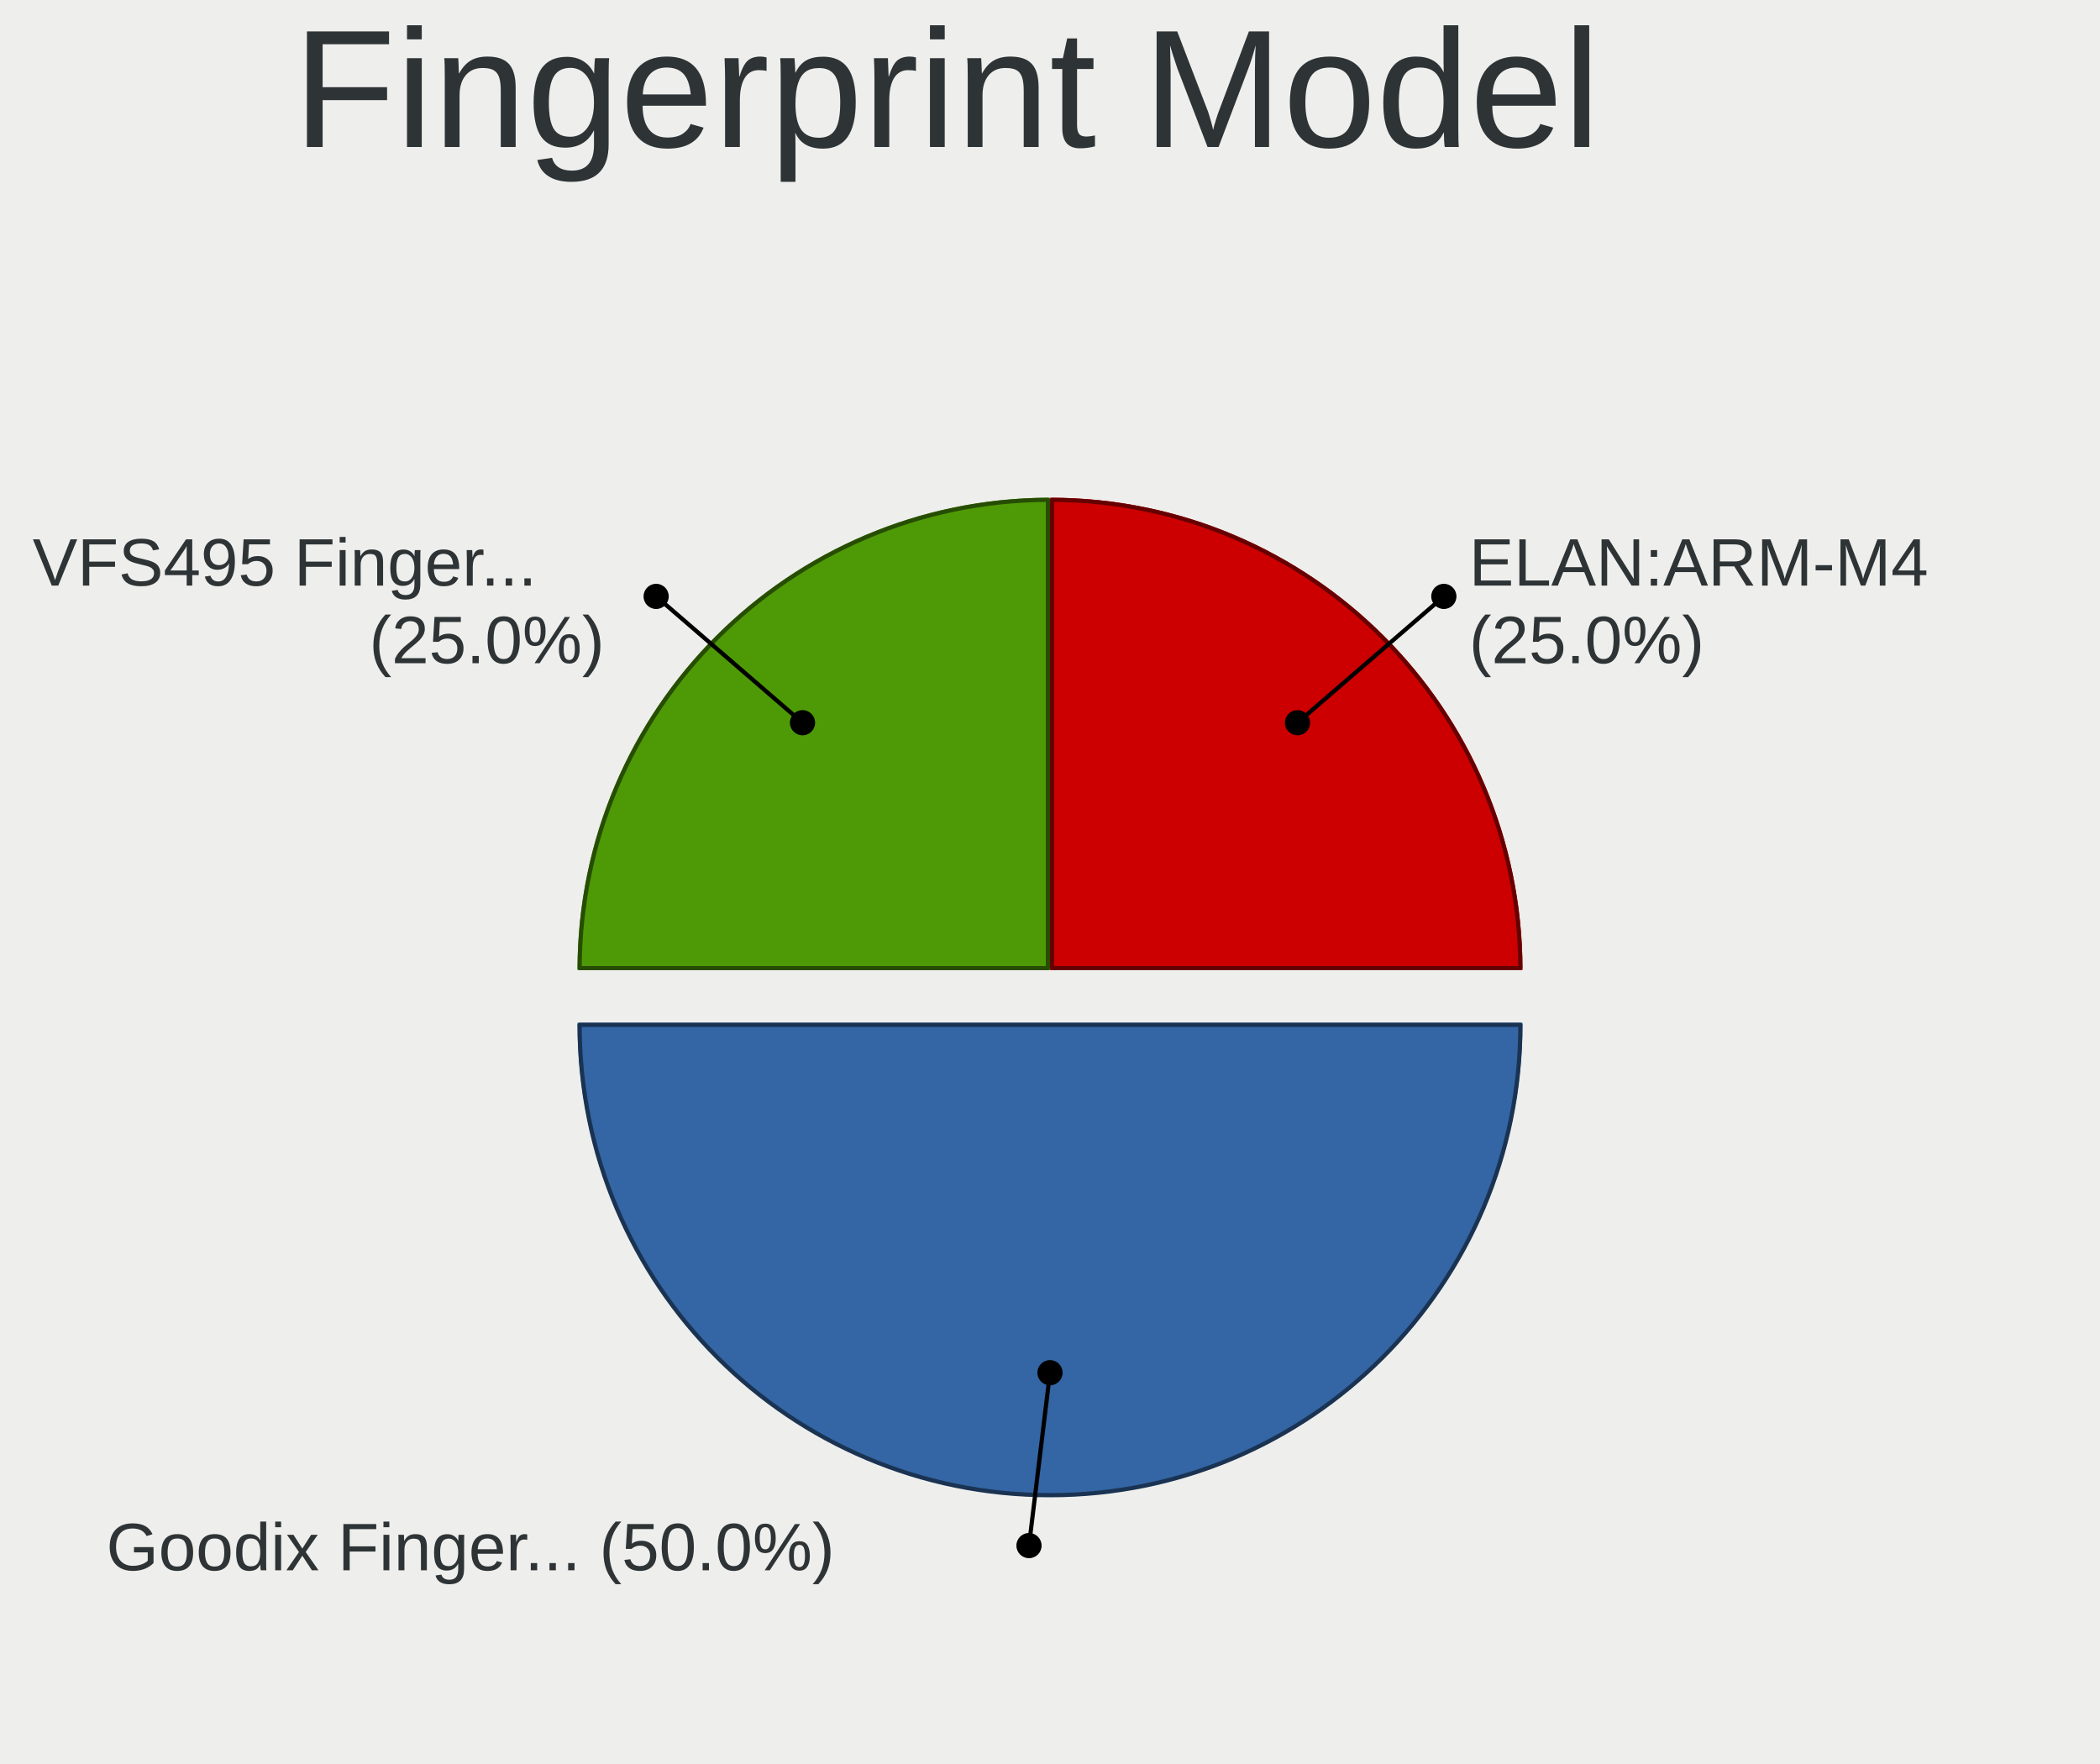
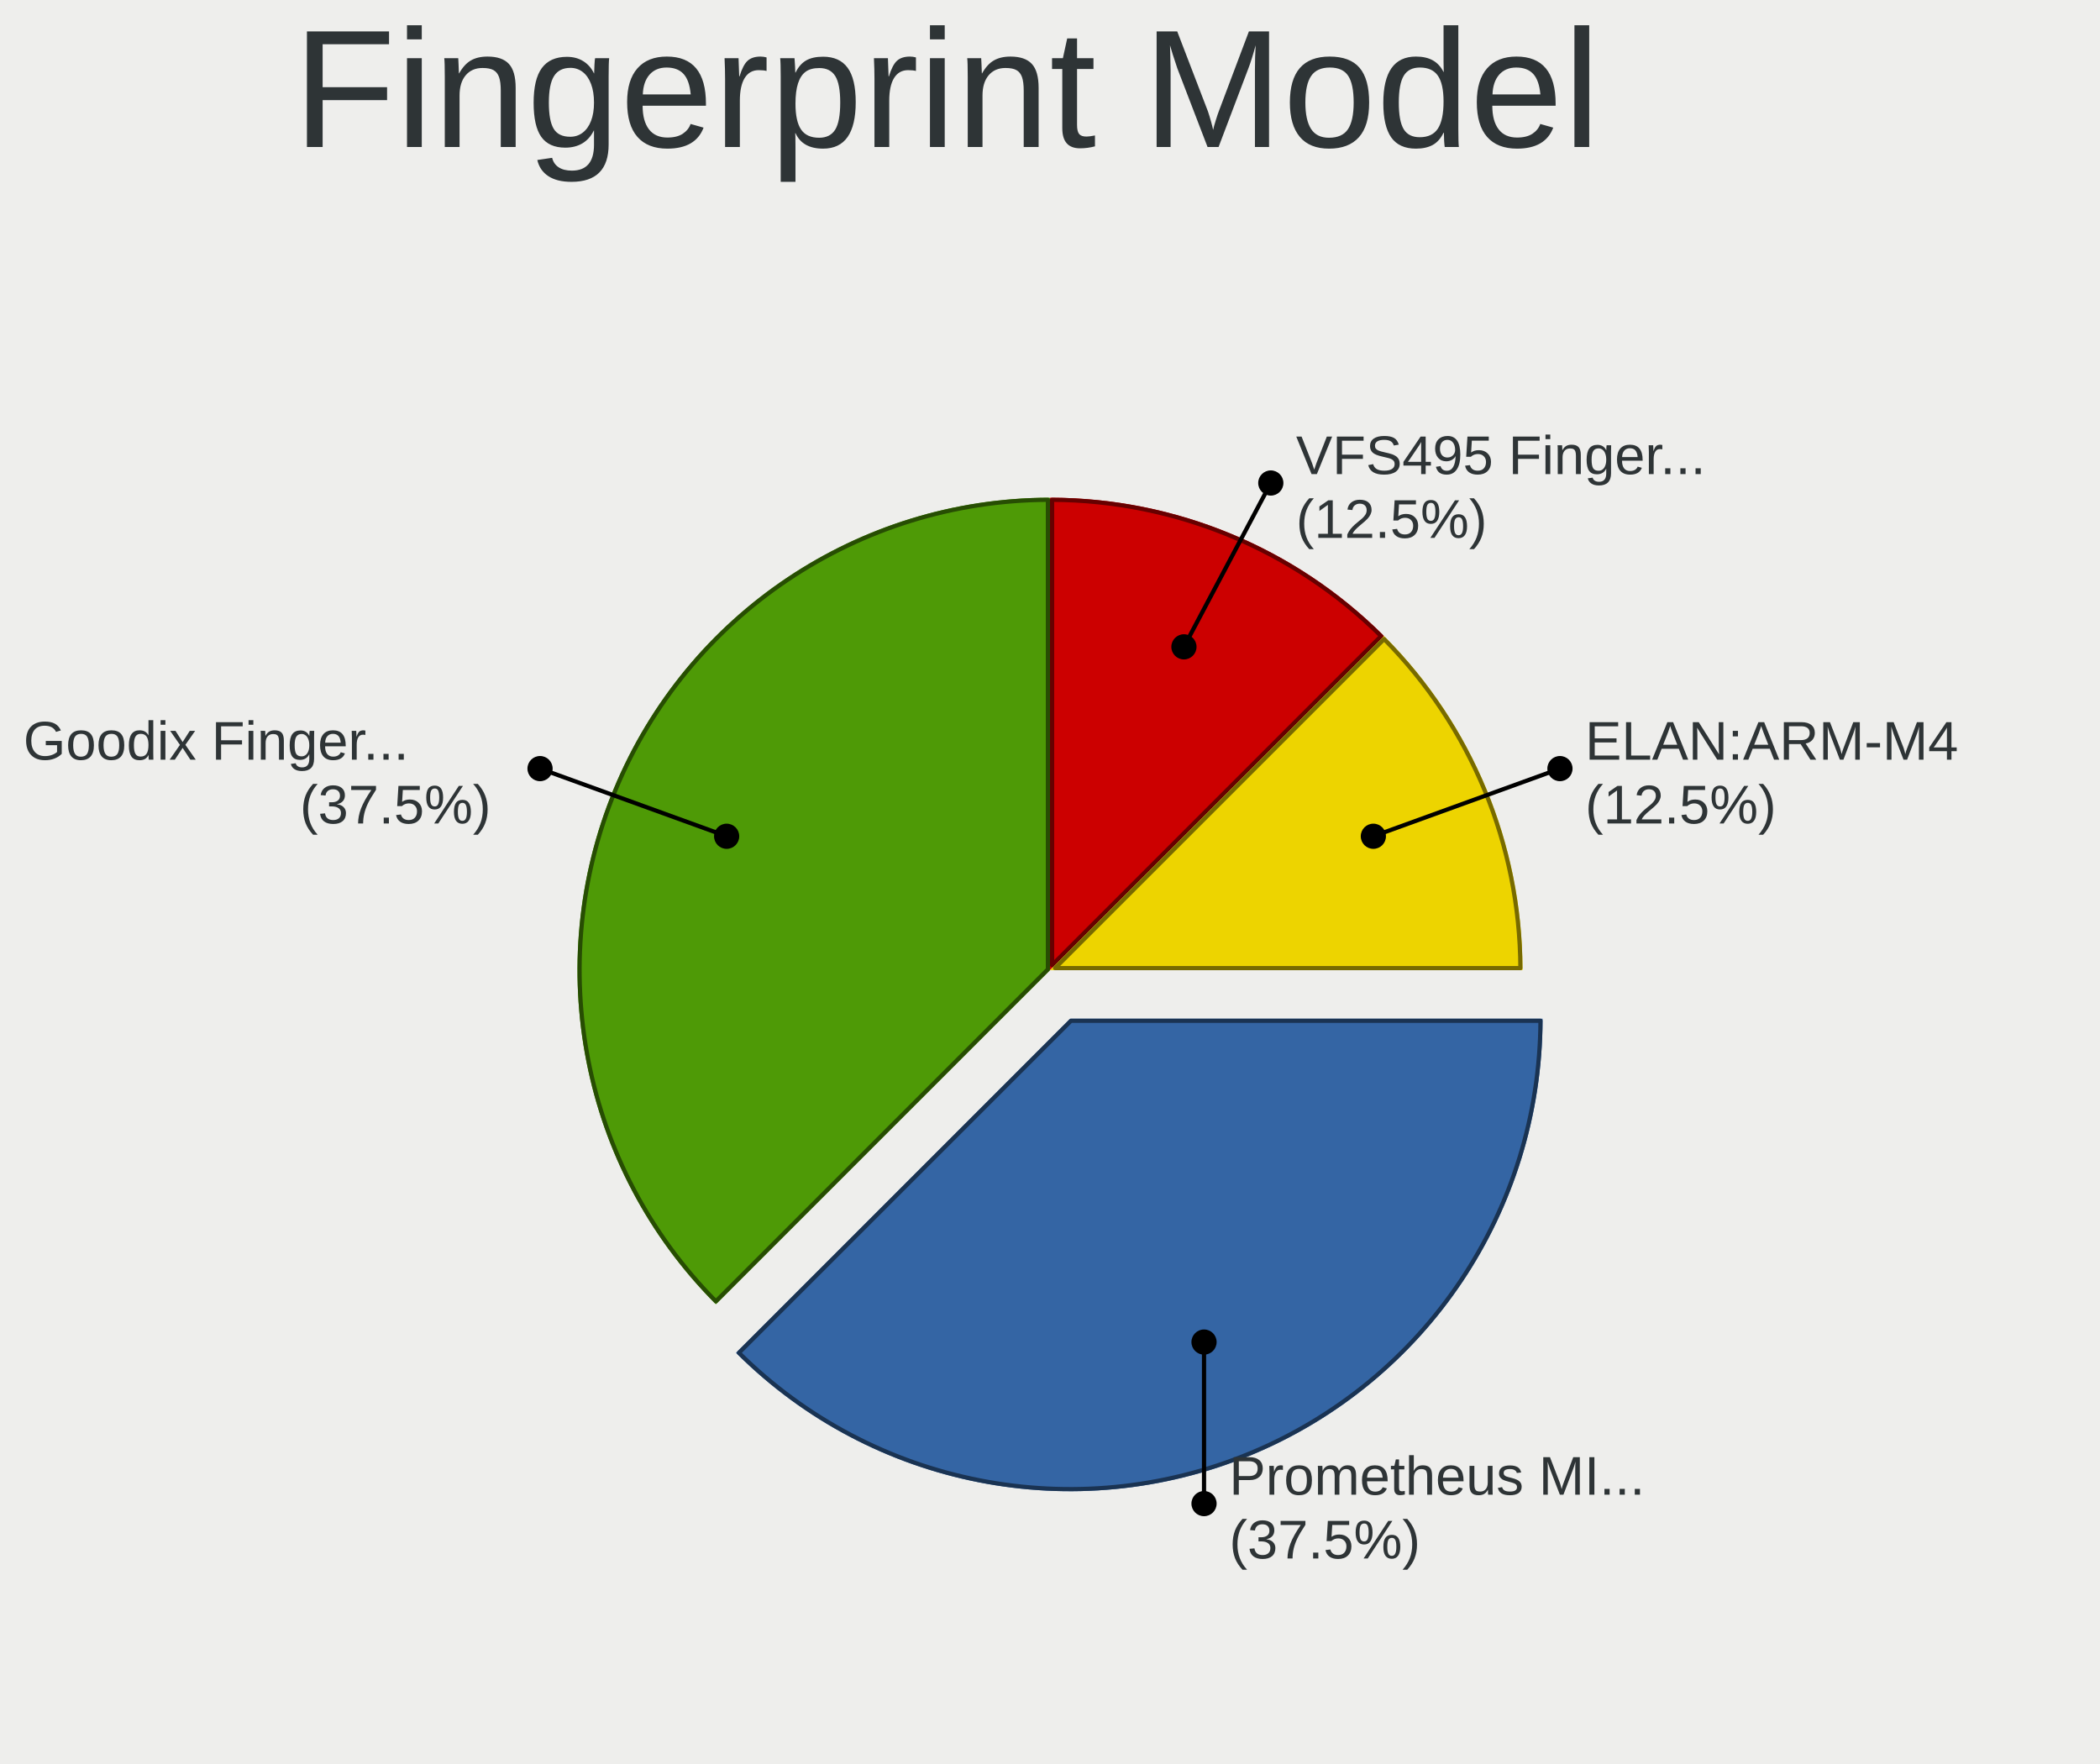
<svg xmlns="http://www.w3.org/2000/svg" width="500" height="420" version="1.0" id="ezcGraph">
  <defs />
  <g id="ezcGraphChart" color-rendering="optimizeQuality" shape-rendering="geometricPrecision" text-rendering="optimizeLegibility">
    <path d=" M 0,420 L 0,0 L 500,0 L 500,420 L 0,420 z " style="fill: #eeeeec; fill-opacity: 1.00; stroke: none;" id="ezcGraphPolygon_1" />
    <path d=" M 0,42 L 0,0 L 500,0 L 500,42 L 0,42 z " style="fill: #000000; fill-opacity: 0.00; stroke: none;" id="ezcGraphPolygon_2" />
-     <path d="M 250.00,243.50 L 362.50,243.50 A 112.50,112.50 0 0,1 137.50,243.50 z" style="fill: #3465a4; fill-opacity: 1.00; stroke: none; cursor: pointer;" id="ezcGraphCircleSector_4" />
-     <path d="M 250.00,244.00 L 362.00,244.00 A 112.00,112.00 0 0,1 138.00,244.00 z" style="fill: none; stroke: #1a3352; stroke-width: 1; stroke-opacity: 1.00; stroke-linecap: round; stroke-linejoin: round;" id="ezcGraphCircleSector_5" />
-     <path d="M 250.00,231.00 L 137.50,231.00 A 112.50,112.50 0 0,1 250.00,118.50 z" style="fill: #4e9a06; fill-opacity: 1.00; stroke: none; cursor: pointer;" id="ezcGraphCircleSector_6" />
-     <path d="M 249.50,230.50 L 138.00,230.50 A 112.00,112.00 0 0,1 249.50,119.00 z" style="fill: none; stroke: #274d03; stroke-width: 1; stroke-opacity: 1.00; stroke-linecap: round; stroke-linejoin: round;" id="ezcGraphCircleSector_7" />
-     <path d="M 250.00,231.00 L 250.00,118.50 A 112.50,112.50 0 0,1 362.50,231.00 z" style="fill: #cc0000; fill-opacity: 1.00; stroke: none; cursor: pointer;" id="ezcGraphCircleSector_8" />
-     <path d="M 250.50,230.50 L 250.50,119.00 A 112.00,112.00 0 0,1 362.00,230.50 z" style="fill: none; stroke: #660000; stroke-width: 1; stroke-opacity: 1.00; stroke-linecap: round; stroke-linejoin: round;" id="ezcGraphCircleSector_9" />
-     <path d=" M 191.074,172.074 L 156.228,142" style="fill: none; stroke: #000000; stroke-width: 1; stroke-opacity: 1.00; stroke-linecap: round; stroke-linejoin: round;" id="ezcGraphLine_10" />
-     <ellipse cx="191.074" cy="172.074" rx="3" ry="3" style="fill: #000000; fill-opacity: 1.00; stroke: none;" id="ezcGraphCircle_11" />
-     <ellipse cx="156.228" cy="142" rx="3" ry="3" style="fill: #000000; fill-opacity: 1.00; stroke: none;" id="ezcGraphCircle_12" />
-     <path d=" M 250,326.833 L 245,368" style="fill: none; stroke: #000000; stroke-width: 1; stroke-opacity: 1.00; stroke-linecap: round; stroke-linejoin: round;" id="ezcGraphLine_14" />
-     <ellipse cx="250" cy="326.833" rx="3" ry="3" style="fill: #000000; fill-opacity: 1.00; stroke: none;" id="ezcGraphCircle_15" />
-     <ellipse cx="245" cy="368" rx="3" ry="3" style="fill: #000000; fill-opacity: 1.00; stroke: none;" id="ezcGraphCircle_16" />
-     <path d=" M 308.926,172.074 L 343.772,142" style="fill: none; stroke: #000000; stroke-width: 1; stroke-opacity: 1.00; stroke-linecap: round; stroke-linejoin: round;" id="ezcGraphLine_18" />
-     <ellipse cx="308.926" cy="172.074" rx="3" ry="3" style="fill: #000000; fill-opacity: 1.00; stroke: none;" id="ezcGraphCircle_19" />
-     <ellipse cx="343.772" cy="142" rx="3" ry="3" style="fill: #000000; fill-opacity: 1.00; stroke: none;" id="ezcGraphCircle_20" />
+     <path d="M 254.78,242.55 L 367.28,242.55 A 112.50,112.50 0 0,1 175.23,322.10 z" style="fill: #3465a4; fill-opacity: 1.00; stroke: none; cursor: pointer;" id="ezcGraphCircleSector_4" />
+     <path d="M 254.99,243.05 L 366.78,243.05 A 112.00,112.00 0 0,1 175.94,322.10 z" style="fill: none; stroke: #1a3352; stroke-width: 1; stroke-opacity: 1.00; stroke-linecap: round; stroke-linejoin: round;" id="ezcGraphCircleSector_5" />
+     <path d="M 250.00,231.00 L 170.45,310.55 A 112.50,112.50 0 0,1 250.00,118.50 z" style="fill: #4e9a06; fill-opacity: 1.00; stroke: none; cursor: pointer;" id="ezcGraphCircleSector_6" />
+     <path d="M 249.50,230.79 L 170.45,309.84 A 112.00,112.00 0 0,1 249.50,119.00 z" style="fill: none; stroke: #274d03; stroke-width: 1; stroke-opacity: 1.00; stroke-linecap: round; stroke-linejoin: round;" id="ezcGraphCircleSector_7" />
+     <path d="M 250.00,231.00 L 250.00,118.50 A 112.50,112.50 0 0,1 329.55,151.45 z" style="fill: #cc0000; fill-opacity: 1.00; stroke: none; cursor: pointer;" id="ezcGraphCircleSector_8" />
+     <path d="M 250.50,229.79 L 250.50,119.00 A 112.00,112.00 0 0,1 328.84,151.45 z" style="fill: none; stroke: #660000; stroke-width: 1; stroke-opacity: 1.00; stroke-linecap: round; stroke-linejoin: round;" id="ezcGraphCircleSector_9" />
+     <path d="M 250.00,231.00 L 329.55,151.45 A 112.50,112.50 0 0,1 362.50,231.00 z" style="fill: #edd400; fill-opacity: 1.00; stroke: none; cursor: pointer;" id="ezcGraphCircleSector_10" />
+     <path d="M 251.21,230.50 L 329.55,152.16 A 112.00,112.00 0 0,1 362.00,230.50 z" style="fill: none; stroke: #776a00; stroke-width: 1; stroke-opacity: 1.00; stroke-linecap: round; stroke-linejoin: round;" id="ezcGraphCircleSector_11" />
+     <path d=" M 173.01,199.11 L 128.583,183" style="fill: none; stroke: #000000; stroke-width: 1; stroke-opacity: 1.00; stroke-linecap: round; stroke-linejoin: round;" id="ezcGraphLine_12" />
+     <ellipse cx="173.01" cy="199.11" rx="3" ry="3" style="fill: #000000; fill-opacity: 1.00; stroke: none;" id="ezcGraphCircle_13" />
+     <ellipse cx="128.583" cy="183" rx="3" ry="3" style="fill: #000000; fill-opacity: 1.00; stroke: none;" id="ezcGraphCircle_14" />
+     <path d=" M 281.89,154.01 L 302.572,115" style="fill: none; stroke: #000000; stroke-width: 1; stroke-opacity: 1.00; stroke-linecap: round; stroke-linejoin: round;" id="ezcGraphLine_16" />
+     <ellipse cx="281.89" cy="154.01" rx="3" ry="3" style="fill: #000000; fill-opacity: 1.00; stroke: none;" id="ezcGraphCircle_17" />
+     <ellipse cx="302.572" cy="115" rx="3" ry="3" style="fill: #000000; fill-opacity: 1.00; stroke: none;" id="ezcGraphCircle_18" />
+     <path d=" M 326.99,199.11 L 371.417,183" style="fill: none; stroke: #000000; stroke-width: 1; stroke-opacity: 1.00; stroke-linecap: round; stroke-linejoin: round;" id="ezcGraphLine_20" />
+     <ellipse cx="326.99" cy="199.11" rx="3" ry="3" style="fill: #000000; fill-opacity: 1.00; stroke: none;" id="ezcGraphCircle_21" />
+     <ellipse cx="371.417" cy="183" rx="3" ry="3" style="fill: #000000; fill-opacity: 1.00; stroke: none;" id="ezcGraphCircle_22" />
+     <path d=" M 286.674,319.538 L 286.674,358" style="fill: none; stroke: #000000; stroke-width: 1; stroke-opacity: 1.00; stroke-linecap: round; stroke-linejoin: round;" id="ezcGraphLine_24" />
+     <ellipse cx="286.674" cy="319.538" rx="3" ry="3" style="fill: #000000; fill-opacity: 1.00; stroke: none;" id="ezcGraphCircle_25" />
+     <ellipse cx="286.674" cy="358" rx="3" ry="3" style="fill: #000000; fill-opacity: 1.00; stroke: none;" id="ezcGraphCircle_26" />
    <g id="ezcGraphTextBox_3">
-       <path d=" M 69.3,42 L 69.3,0.5 L 431.2,0.5 L 431.2,42 L 69.3,42 z " style="fill: #ffffff; fill-opacity: 0.00; stroke: none;" id="ezcGraphPolygon_22" />
+       <path d=" M 69.3,42 L 69.3,0.5 L 431.2,0.5 L 431.2,42 L 69.3,42 z " style="fill: #ffffff; fill-opacity: 0.00; stroke: none;" id="ezcGraphPolygon_28" />
      <text id="ezcGraphTextBox_3_text" x="69.8" text-length="360.4px" y="35" style="font-size: 40px; font-family: 'Arial'; fill: #2e3436; fill-opacity: 1.00; stroke: none;">Fingerprint Model</text>
    </g>
-     <g id="ezcGraphTextBox_13" style=" cursor: pointer;">
-       <path d=" M 7.264,159.85 L 7.264,124.65 L 151.228,124.65 L 151.228,159.85 L 7.264,159.85 z " style="fill: #ffffff; fill-opacity: 0.00; stroke: none;" id="ezcGraphPolygon_23" />
-       <text id="ezcGraphTextBox_13_text" x="7.764" text-length="142.464px" y="139.43" style="font-size: 16px; font-family: 'Arial'; fill: #2e3436; fill-opacity: 1.00; stroke: none;">VFS495 Finger...</text>
-       <text id="ezcGraphTextBox_13_text" x="87.9" text-length="62.328px" y="157.91" style="font-size: 16px; font-family: 'Arial'; fill: #2e3436; fill-opacity: 1.00; stroke: none;">(25.0%)</text>
+     <g id="ezcGraphTextBox_15" style=" cursor: pointer;">
+       <path d=" M 5.059,197.85 L 5.059,168.65 L 123.583,168.65 L 123.583,197.85 L 5.059,197.85 z " style="fill: #ffffff; fill-opacity: 0.00; stroke: none;" id="ezcGraphPolygon_29" />
+       <text id="ezcGraphTextBox_15_text" x="5.559" text-length="117.024px" y="180.88" style="font-size: 13px; font-family: 'Arial'; fill: #2e3436; fill-opacity: 1.00; stroke: none;">Goodix Finger...</text>
+       <text id="ezcGraphTextBox_15_text" x="71.385" text-length="51.198px" y="196.06" style="font-size: 13px; font-family: 'Arial'; fill: #2e3436; fill-opacity: 1.00; stroke: none;">(37.5%)</text>
    </g>
-     <g id="ezcGraphTextBox_17" style=" cursor: pointer;">
-       <path d=" M 24.804,377.4 L 24.804,359.1 L 240,359.1 L 240,377.4 L 24.804,377.4 z " style="fill: #ffffff; fill-opacity: 0.00; stroke: none;" id="ezcGraphPolygon_24" />
-       <text id="ezcGraphTextBox_17_text" x="25.304" text-length="213.696px" y="373.88" style="font-size: 16px; font-family: 'Arial'; fill: #2e3436; fill-opacity: 1.00; stroke: none;">Goodix Finger... (50.0%)</text>
+     <g id="ezcGraphTextBox_19" style=" cursor: pointer;">
+       <path d=" M 308.072,129.85 L 308.072,100.65 L 426.596,100.65 L 426.596,129.85 L 308.072,129.85 z " style="fill: #ffffff; fill-opacity: 0.00; stroke: none;" id="ezcGraphPolygon_30" />
+       <text id="ezcGraphTextBox_19_text" x="308.572" text-length="117.024px" y="112.88" style="font-size: 13px; font-family: 'Arial'; fill: #2e3436; fill-opacity: 1.00; stroke: none;">VFS495 Finger...</text>
+       <text id="ezcGraphTextBox_19_text" x="308.572" text-length="51.198px" y="128.06" style="font-size: 13px; font-family: 'Arial'; fill: #2e3436; fill-opacity: 1.00; stroke: none;">(12.5%)</text>
    </g>
-     <g id="ezcGraphTextBox_21" style=" cursor: pointer;">
-       <path d=" M 349.272,159.85 L 349.272,124.65 L 448.716,124.65 L 448.716,159.85 L 349.272,159.85 z " style="fill: #ffffff; fill-opacity: 0.00; stroke: none;" id="ezcGraphPolygon_25" />
-       <text id="ezcGraphTextBox_21_text" x="349.772" text-length="97.944px" y="139.43" style="font-size: 16px; font-family: 'Arial'; fill: #2e3436; fill-opacity: 1.00; stroke: none;">ELAN:ARM-M4</text>
-       <text id="ezcGraphTextBox_21_text" x="349.772" text-length="62.328px" y="157.91" style="font-size: 16px; font-family: 'Arial'; fill: #2e3436; fill-opacity: 1.00; stroke: none;">(25.0%)</text>
+     <g id="ezcGraphTextBox_23" style=" cursor: pointer;">
+       <path d=" M 376.917,197.85 L 376.917,168.65 L 458.871,168.65 L 458.871,197.85 L 376.917,197.85 z " style="fill: #ffffff; fill-opacity: 0.00; stroke: none;" id="ezcGraphPolygon_31" />
+       <text id="ezcGraphTextBox_23_text" x="377.417" text-length="80.454px" y="180.88" style="font-size: 13px; font-family: 'Arial'; fill: #2e3436; fill-opacity: 1.00; stroke: none;">ELAN:ARM-M4</text>
+       <text id="ezcGraphTextBox_23_text" x="377.417" text-length="51.198px" y="196.06" style="font-size: 13px; font-family: 'Arial'; fill: #2e3436; fill-opacity: 1.00; stroke: none;">(12.5%)</text>
+     </g>
+     <g id="ezcGraphTextBox_27" style=" cursor: pointer;">
+       <path d=" M 292.174,372.85 L 292.174,343.65 L 410.698,343.65 L 410.698,372.85 L 292.174,372.85 z " style="fill: #ffffff; fill-opacity: 0.00; stroke: none;" id="ezcGraphPolygon_32" />
+       <text id="ezcGraphTextBox_27_text" x="292.674" text-length="117.024px" y="355.88" style="font-size: 13px; font-family: 'Arial'; fill: #2e3436; fill-opacity: 1.00; stroke: none;">Prometheus MI...</text>
+       <text id="ezcGraphTextBox_27_text" x="292.674" text-length="51.198px" y="371.06" style="font-size: 13px; font-family: 'Arial'; fill: #2e3436; fill-opacity: 1.00; stroke: none;">(37.5%)</text>
    </g>
  </g>
</svg>
